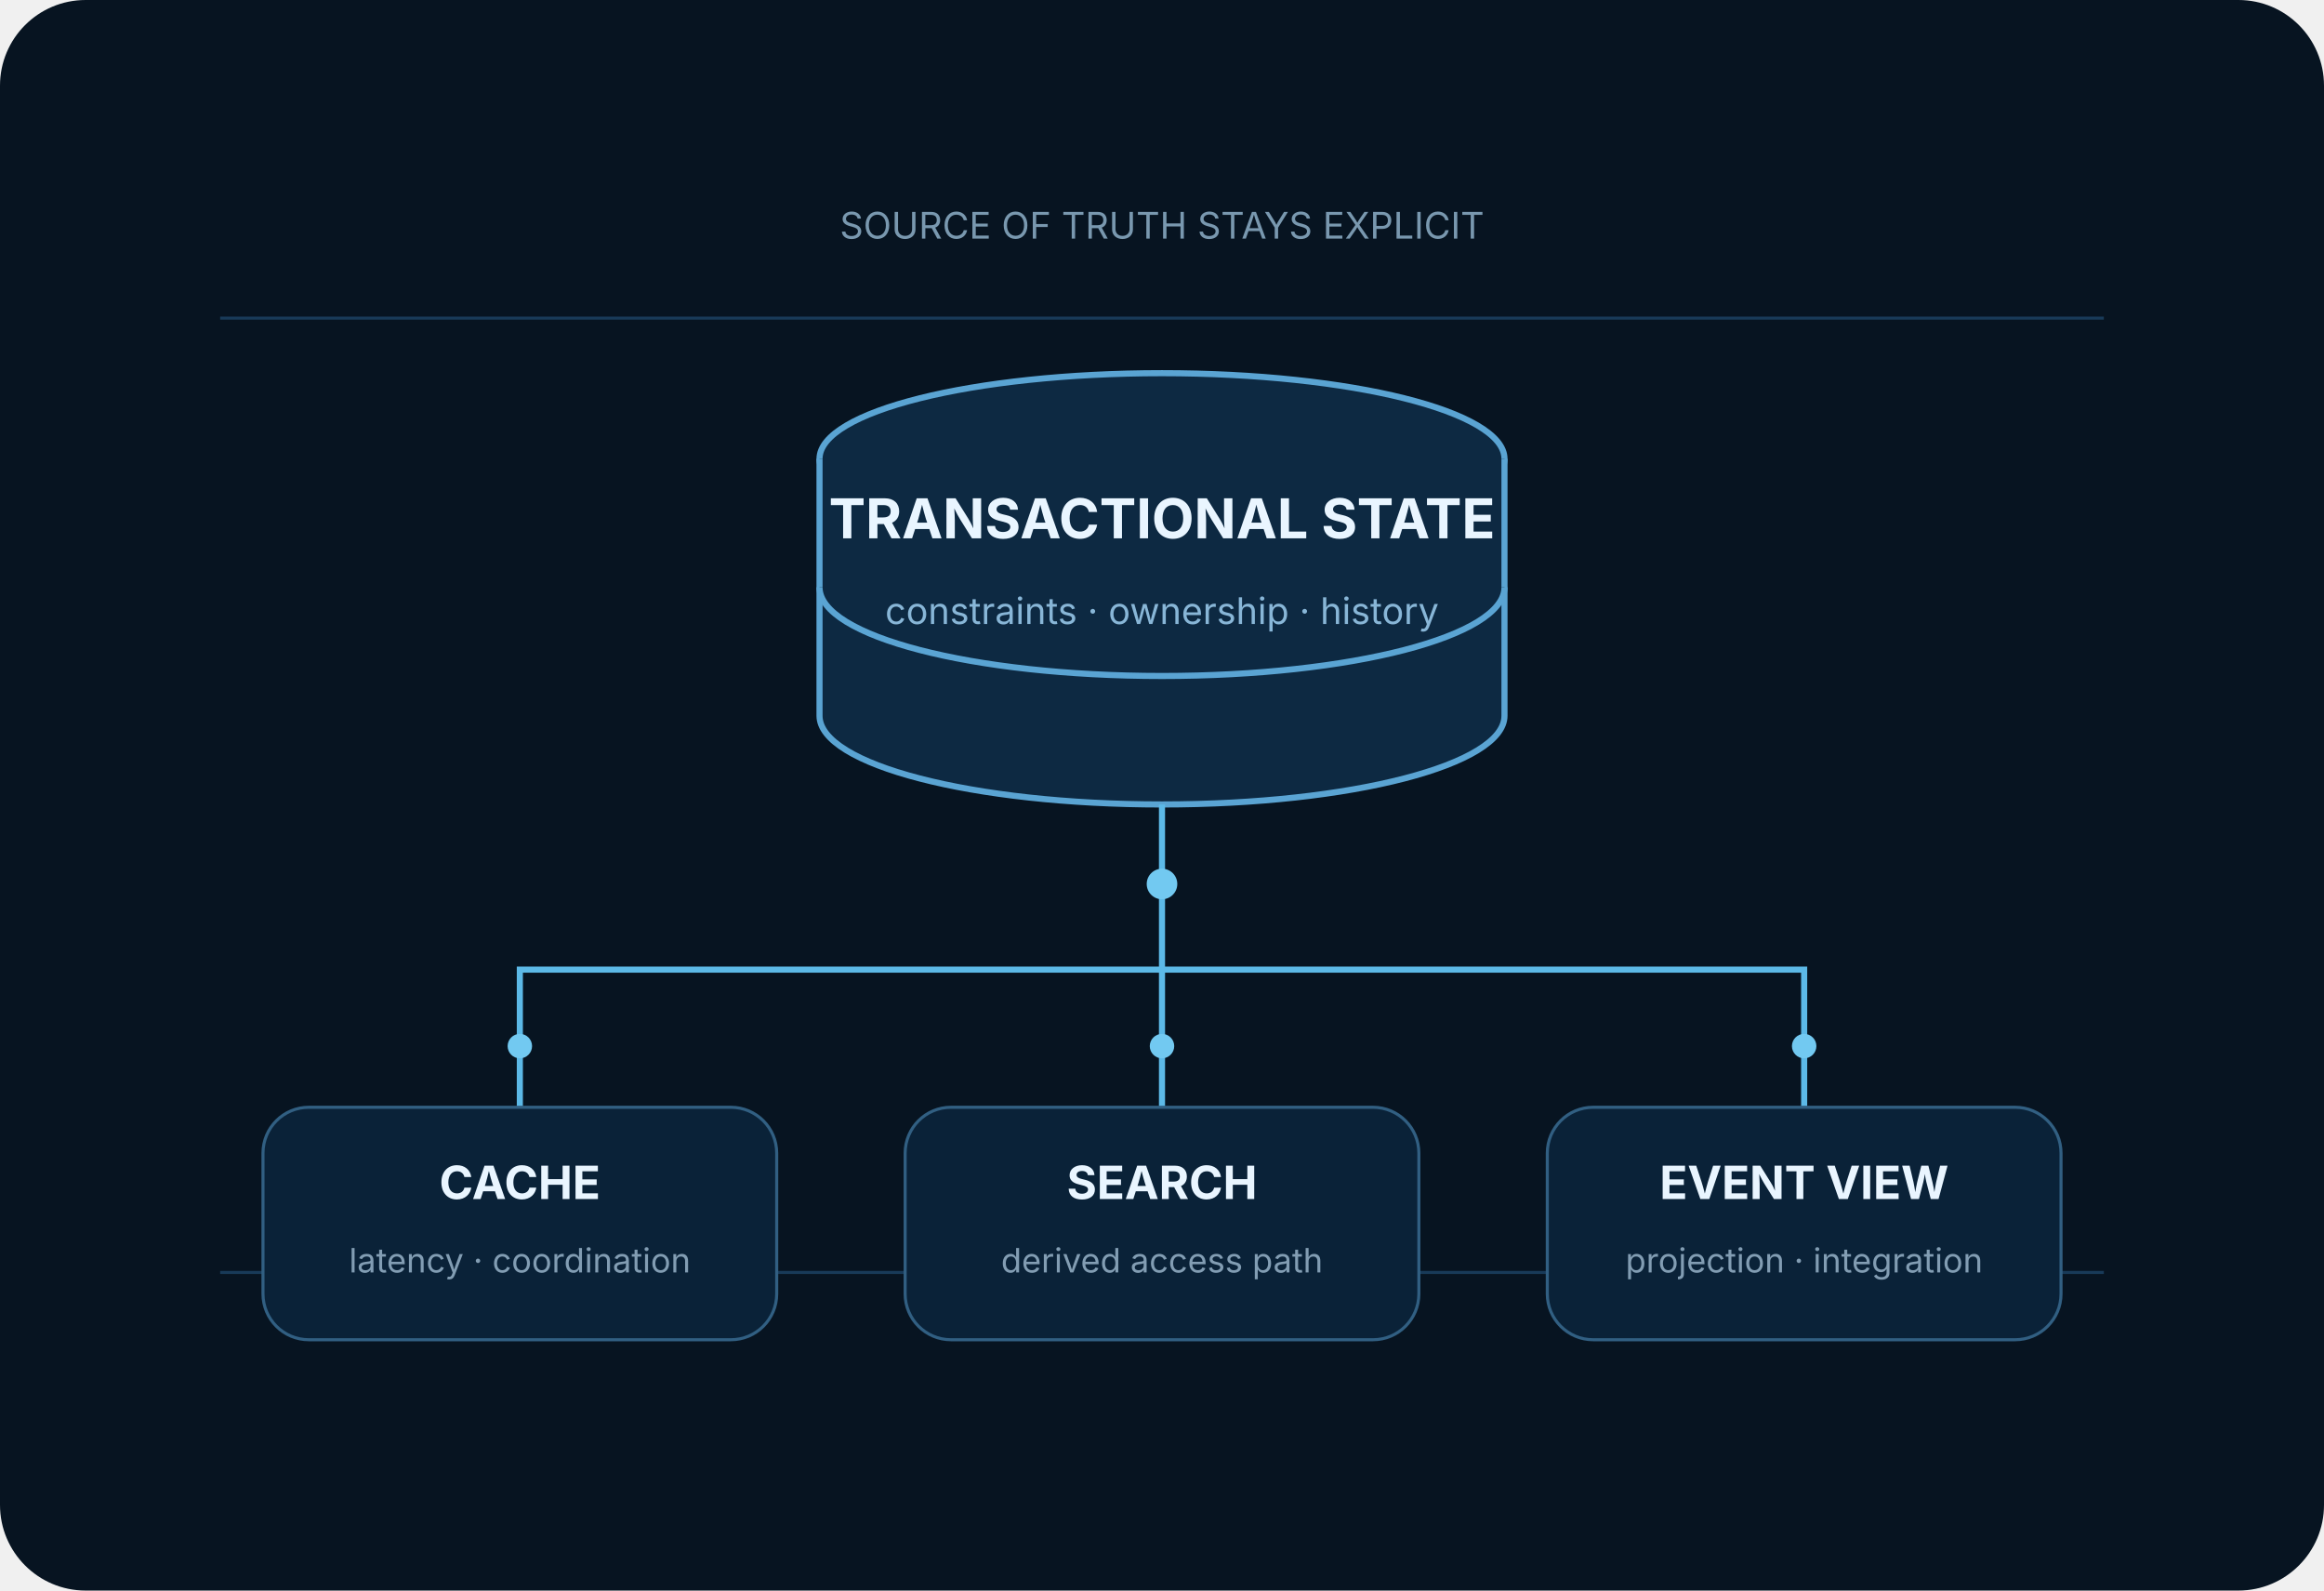
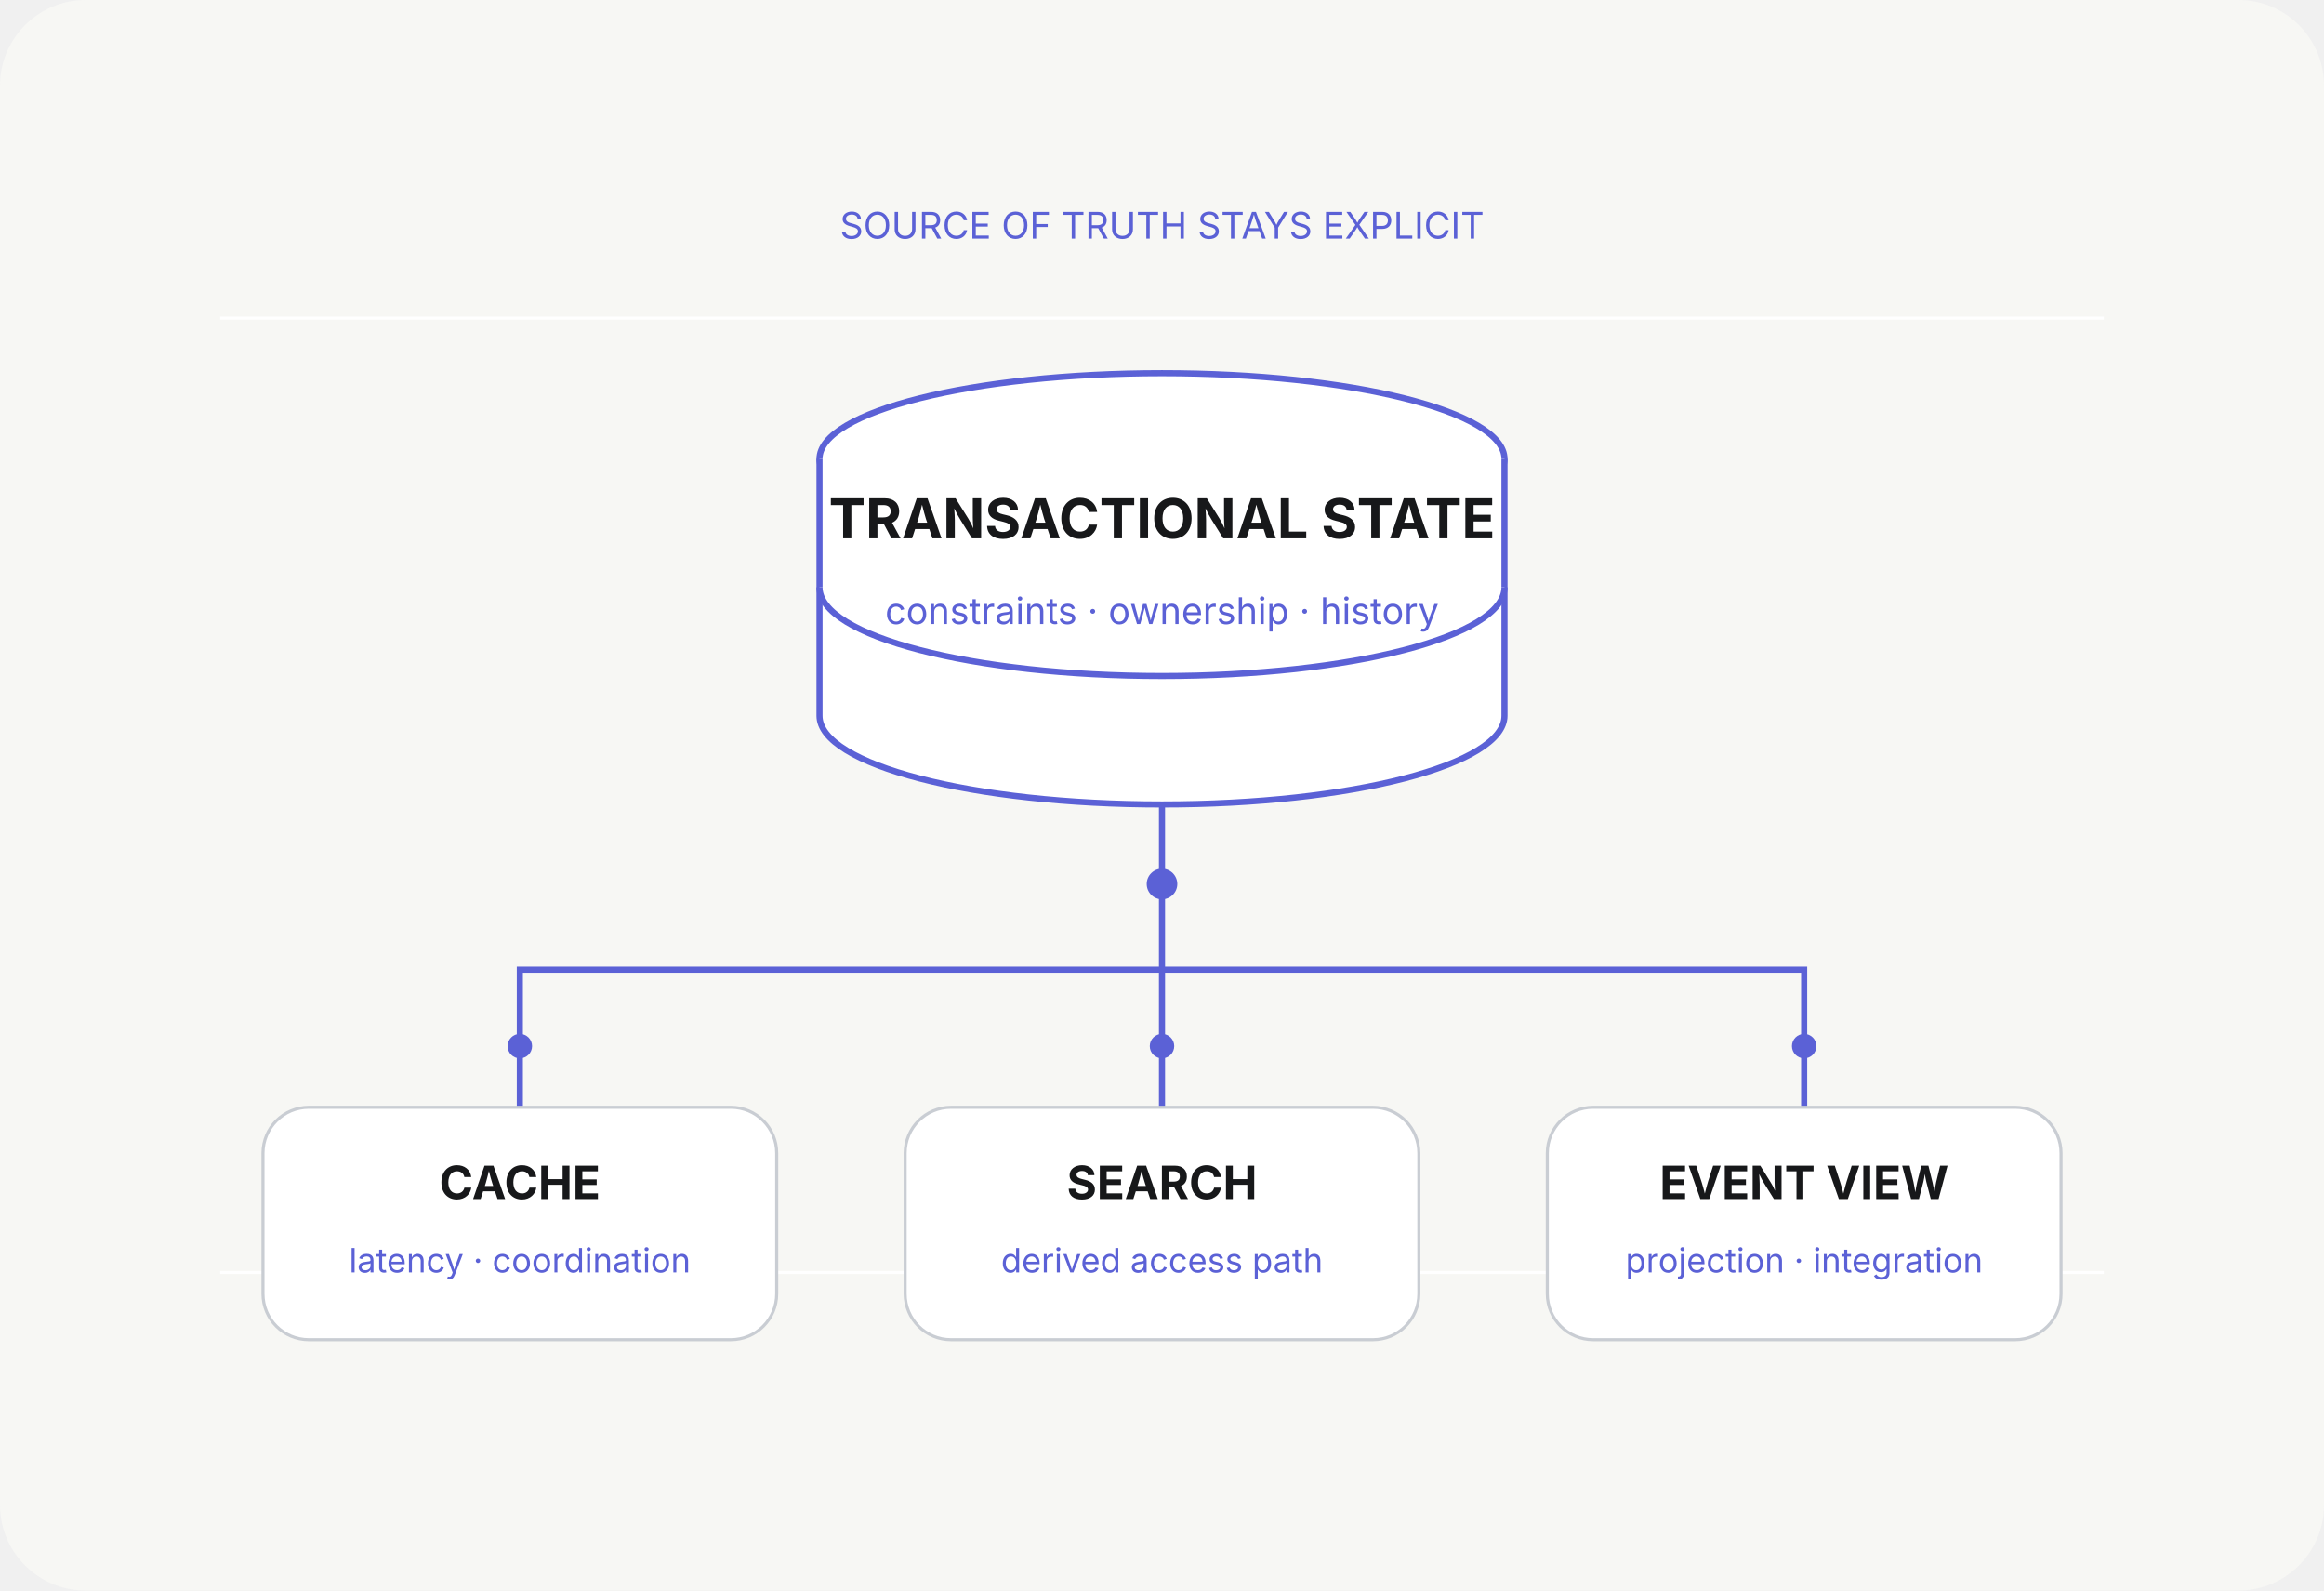
<svg xmlns="http://www.w3.org/2000/svg" viewBox="0 0 760 520" role="img" aria-labelledby="title desc">
-   <rect width="760" height="520" rx="28" fill="#071421" />
-   <g fill="none" stroke="#183a58">
+   <rect width="760" height="520" rx="28" fill="#f7f7f4" />
+   <g fill="none" stroke="#ffffff">
    <path d="M72 104H688" />
    <path d="M72 416H688" />
  </g>
-   <g fill="#0d2942" stroke="#5aa4d3" stroke-width="2">
+   <g fill="#ffffff" stroke="#5b61d6" stroke-width="2">
    <ellipse cx="380" cy="150" rx="112" ry="28" />
    <path d="M268 150v84c0 16 50 29 112 29s112-13 112-29v-84" />
    <path d="M268 192c0 16 50 29 112 29s112-13 112-29" />
  </g>
-   <g fill="#e9f5ff" font-family="Inter,Arial,sans-serif" text-anchor="middle">
+   <g fill="#17181a" font-family="Inter,Arial,sans-serif" text-anchor="middle">
    <text x="380" y="176" font-size="18" font-weight="700">TRANSACTIONAL STATE</text>
-     <text x="380" y="204" font-size="12" fill="#88b6d7">constraints · ownership · history</text>
+     <text x="380" y="204" font-size="12" fill="#5b61d6">constraints · ownership · history</text>
  </g>
-   <g stroke="#5cb9e7" stroke-width="2" fill="none">
+   <g stroke="#5b61d6" stroke-width="2" fill="none">
    <path d="M380 263v54" />
    <path d="M380 317H170v45M380 317v45M380 317h210v45" />
  </g>
-   <g fill="#0a2238" stroke="#315f82">
+   <g fill="#ffffff" stroke="#c9cdd3">
    <rect x="86" y="362" width="168" height="76" rx="15" />
    <rect x="296" y="362" width="168" height="76" rx="15" />
    <rect x="506" y="362" width="168" height="76" rx="15" />
  </g>
-   <g fill="#e9f5ff" font-family="Inter,Arial,sans-serif" text-anchor="middle">
+   <g fill="#17181a" font-family="Inter,Arial,sans-serif" text-anchor="middle">
    <text x="170" y="392" font-size="15" font-weight="700">CACHE</text>
-     <text x="170" y="416" font-size="11" fill="#829db3">latency · coordination</text>
+     <text x="170" y="416" font-size="11" fill="#5b61d6">latency · coordination</text>
    <text x="380" y="392" font-size="15" font-weight="700">SEARCH</text>
-     <text x="380" y="416" font-size="11" fill="#829db3">derived access path</text>
+     <text x="380" y="416" font-size="11" fill="#5b61d6">derived access path</text>
    <text x="590" y="392" font-size="15" font-weight="700">EVENT VIEW</text>
-     <text x="590" y="416" font-size="11" fill="#829db3">projection · integration</text>
+     <text x="590" y="416" font-size="11" fill="#5b61d6">projection · integration</text>
  </g>
-   <g fill="#72c9f1">
+   <g fill="#5b61d6">
    <circle cx="380" cy="289" r="5" />
    <circle cx="170" cy="342" r="4" />
    <circle cx="380" cy="342" r="4" />
    <circle cx="590" cy="342" r="4" />
  </g>
-   <text x="380" y="78" fill="#7998af" font-family="Inter,Arial,sans-serif" font-size="12" text-anchor="middle">SOURCE OF TRUTH STAYS EXPLICIT</text>
+   <text x="380" y="78" fill="#5b61d6" font-family="Inter,Arial,sans-serif" font-size="12" text-anchor="middle">SOURCE OF TRUTH STAYS EXPLICIT</text>
</svg>
